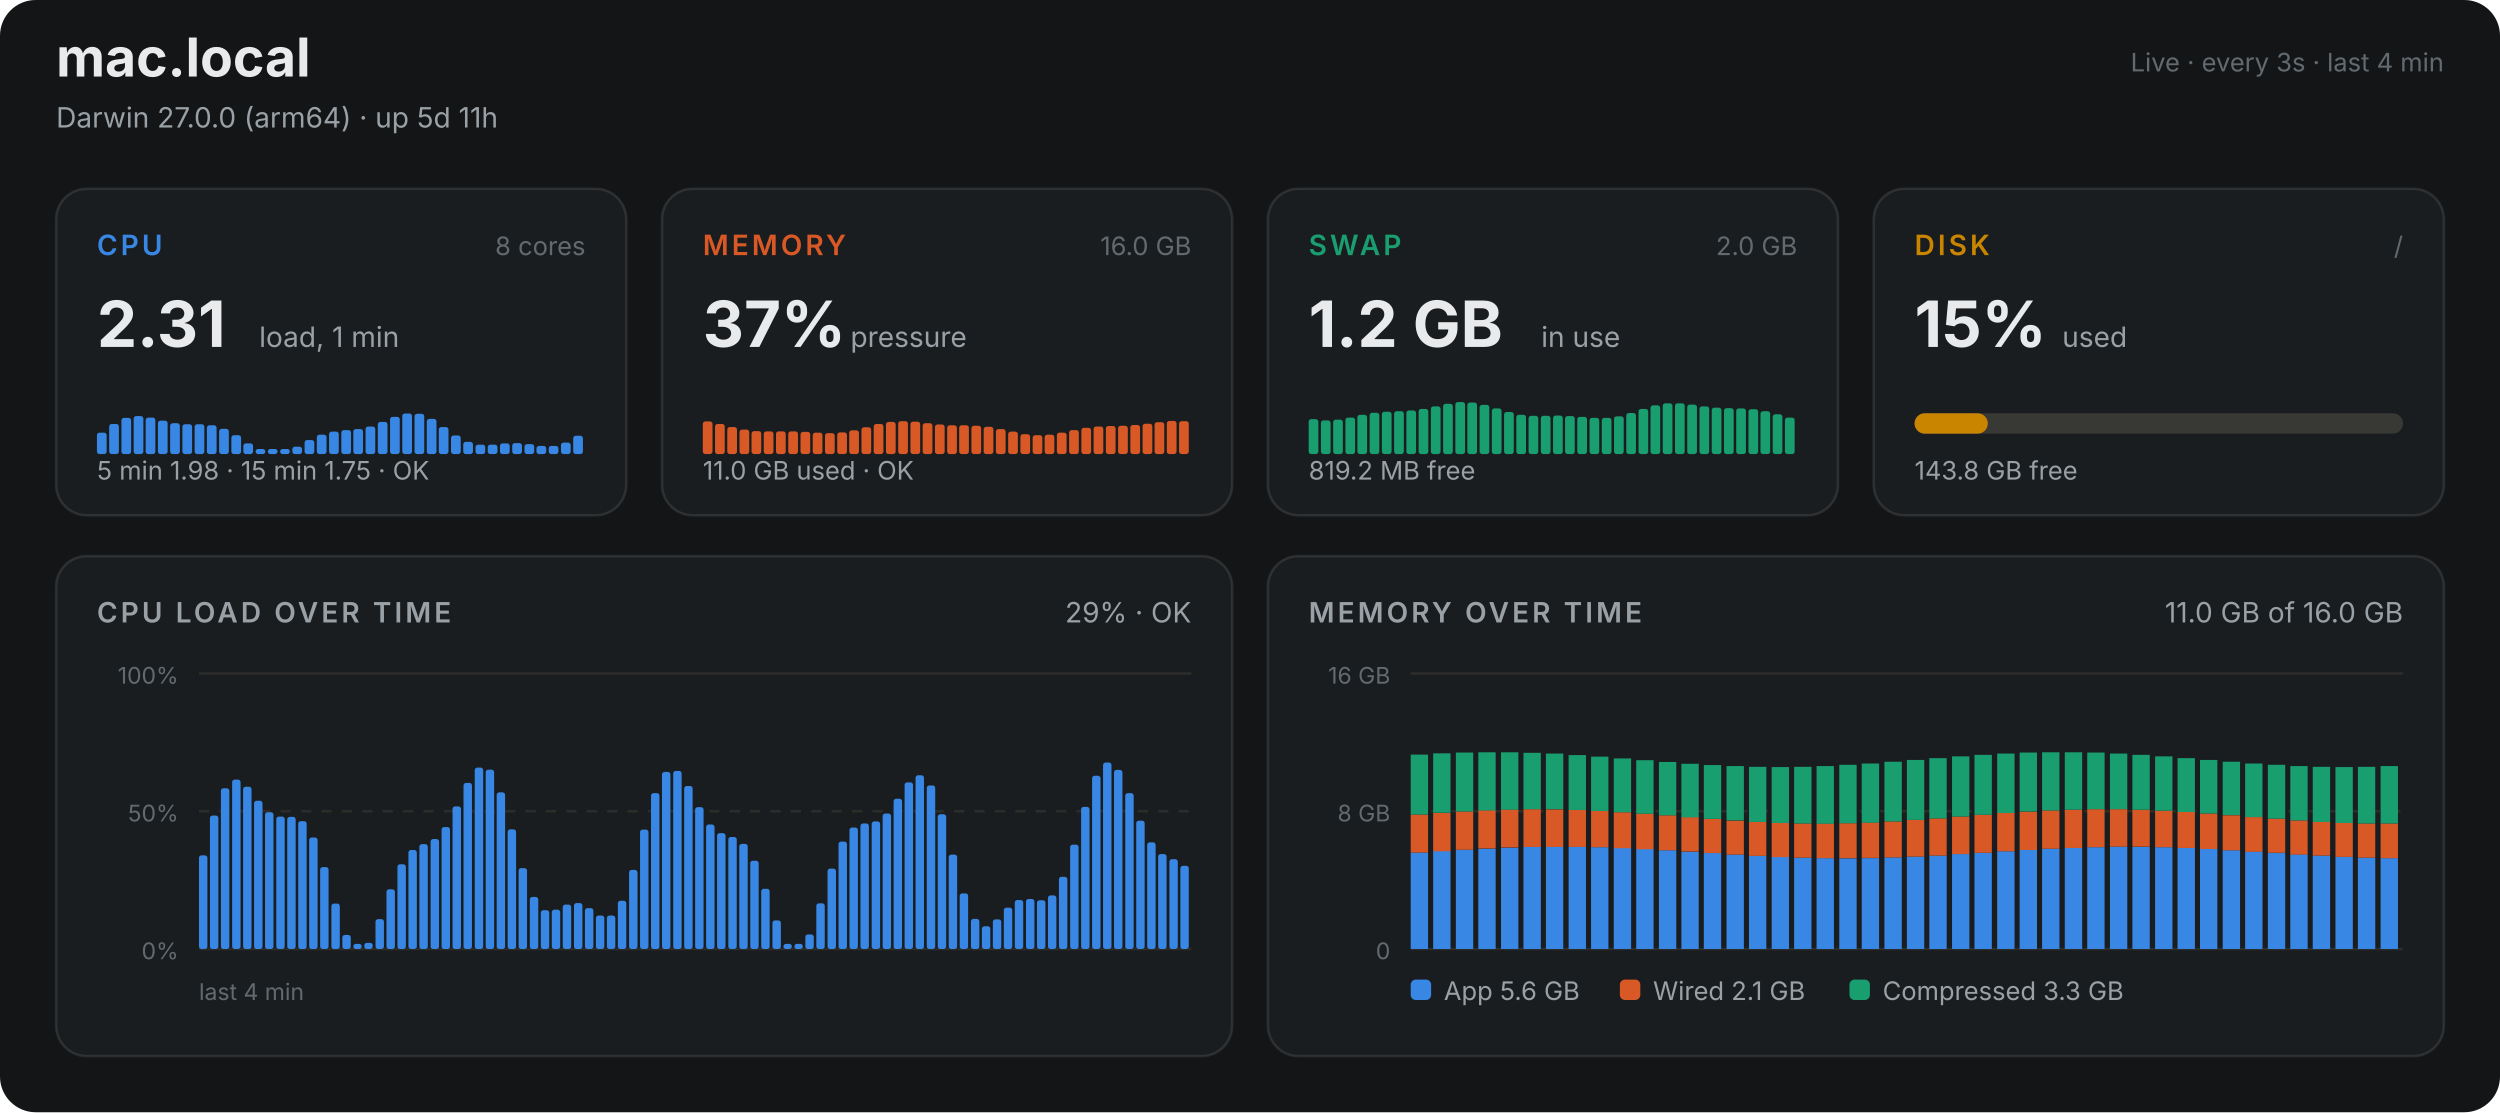
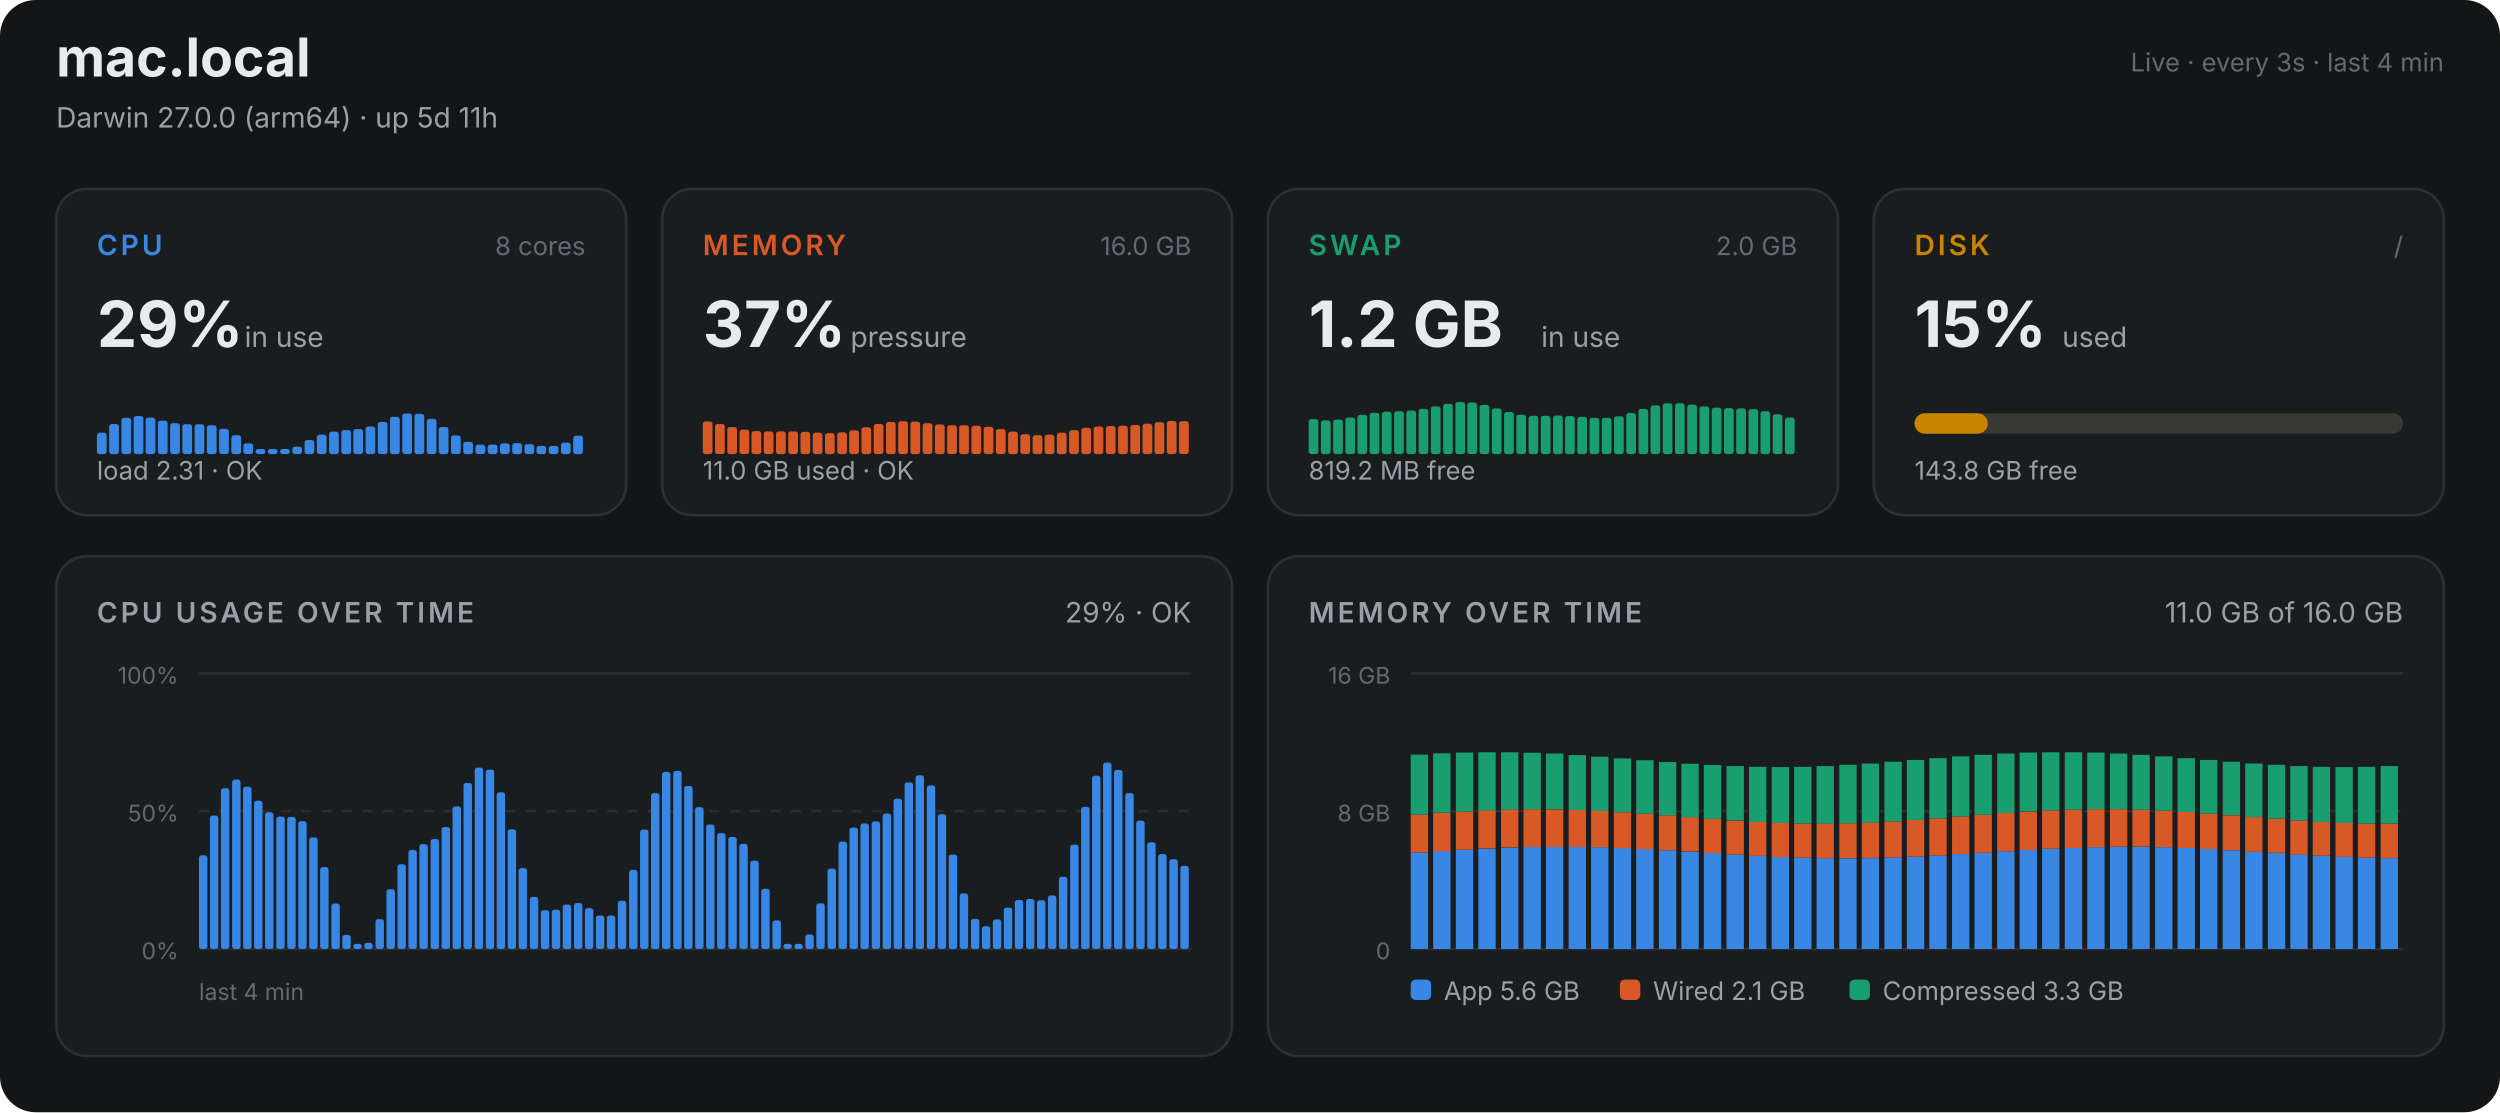
<svg xmlns="http://www.w3.org/2000/svg" width="980" height="436" viewBox="0 0 980 436">
  <rect x="0" y="0" width="980" height="436" rx="14" fill="#131516" />
  <text x="22" y="30" fill="#e8eaec" font-size="21" font-weight="700" font-family="system-ui, -apple-system, sans-serif" text-anchor="start">mac.local</text>
  <text x="22" y="50" fill="#9aa1a6" font-size="11" font-weight="400" font-family="system-ui, -apple-system, sans-serif" text-anchor="start">Darwin 27.0.0 (arm64) · up 5d 11h</text>
  <text x="958" y="28" fill="#626a70" font-size="10" font-weight="400" font-family="system-ui, -apple-system, sans-serif" text-anchor="end">Live · every 3s · last 4 min</text>
  <rect x="22" y="74" width="223.5" height="128" rx="12" fill="#1a1d1f" stroke="rgba(255,255,255,0.10)" />
  <text x="38" y="100" fill="#3987e5" font-size="11" font-weight="600" font-family="system-ui, -apple-system, sans-serif" text-anchor="start" letter-spacing="1.2">CPU</text>
  <text x="229.5" y="100" fill="#626a70" font-size="10" font-weight="400" font-family="system-ui, -apple-system, sans-serif" text-anchor="end">8 cores</text>
-   <text x="38" y="136" fill="#e8eaec" font-size="25" font-weight="700" font-family="system-ui, -apple-system, sans-serif" text-anchor="start">2.31</text>
-   <text x="101.6" y="136" fill="#9aa1a6" font-size="11" font-weight="400" font-family="system-ui, -apple-system, sans-serif" text-anchor="start">load, 1 min</text>
-   <text x="38" y="188" fill="#9aa1a6" font-size="10" font-weight="400" font-family="system-ui, -apple-system, sans-serif" text-anchor="start">5 min 1.98 · 15 min 1.75 · OK</text>
+   <text x="38" y="136" fill="#e8eaec" font-size="25" font-weight="700" font-family="system-ui, -apple-system, sans-serif" text-anchor="start">29%</text>
+   <text x="95.88" y="136" fill="#9aa1a6" font-size="11" font-weight="400" font-family="system-ui, -apple-system, sans-serif" text-anchor="start">in use</text>
+   <text x="38" y="188" fill="#9aa1a6" font-size="10" font-weight="400" font-family="system-ui, -apple-system, sans-serif" text-anchor="start">load 2.31 · OK</text>
  <rect x="38" y="169.6" width="3.8" height="8.4" rx="1" fill="#3987e5" />
  <rect x="42.8" y="166.2" width="3.8" height="11.8" rx="1" fill="#3987e5" />
  <rect x="47.6" y="163.8" width="3.8" height="14.2" rx="1" fill="#3987e5" />
  <rect x="52.4" y="163.1" width="3.8" height="14.9" rx="1" fill="#3987e5" />
  <rect x="57.1" y="163.7" width="3.8" height="14.3" rx="1" fill="#3987e5" />
  <rect x="61.9" y="164.9" width="3.8" height="13.1" rx="1" fill="#3987e5" />
  <rect x="66.7" y="165.9" width="3.8" height="12.1" rx="1" fill="#3987e5" />
  <rect x="71.5" y="166.3" width="3.8" height="11.7" rx="1" fill="#3987e5" />
  <rect x="76.3" y="166.3" width="3.8" height="11.7" rx="1" fill="#3987e5" />
  <rect x="81.1" y="166.7" width="3.8" height="11.3" rx="1" fill="#3987e5" />
  <rect x="85.9" y="168.1" width="3.8" height="9.9" rx="1" fill="#3987e5" />
  <rect x="90.7" y="170.6" width="3.8" height="7.4" rx="1" fill="#3987e5" />
  <rect x="95.4" y="173.8" width="3.8" height="4.2" rx="1" fill="#3987e5" />
  <rect x="100.2" y="176" width="3.8" height="2" rx="1" fill="#3987e5" />
  <rect x="105" y="176" width="3.8" height="2" rx="1" fill="#3987e5" />
  <rect x="109.8" y="176" width="3.8" height="2" rx="1" fill="#3987e5" />
  <rect x="114.6" y="175.1" width="3.8" height="2.9" rx="1" fill="#3987e5" />
  <rect x="119.4" y="172.5" width="3.8" height="5.5" rx="1" fill="#3987e5" />
  <rect x="124.2" y="170.4" width="3.8" height="7.6" rx="1" fill="#3987e5" />
  <rect x="129" y="169.2" width="3.8" height="8.8" rx="1" fill="#3987e5" />
  <rect x="133.8" y="168.6" width="3.8" height="9.4" rx="1" fill="#3987e5" />
  <rect x="138.5" y="168.2" width="3.8" height="9.8" rx="1" fill="#3987e5" />
  <rect x="143.3" y="167.2" width="3.8" height="10.8" rx="1" fill="#3987e5" />
  <rect x="148.1" y="165.4" width="3.8" height="12.6" rx="1" fill="#3987e5" />
  <rect x="152.9" y="163.4" width="3.8" height="14.6" rx="1" fill="#3987e5" />
  <rect x="157.7" y="162.1" width="3.8" height="15.9" rx="1" fill="#3987e5" />
  <rect x="162.5" y="162.2" width="3.8" height="15.8" rx="1" fill="#3987e5" />
  <rect x="167.3" y="164.2" width="3.8" height="13.8" rx="1" fill="#3987e5" />
  <rect x="172" y="167.4" width="3.8" height="10.6" rx="1" fill="#3987e5" />
  <rect x="176.8" y="170.7" width="3.8" height="7.3" rx="1" fill="#3987e5" />
  <rect x="181.6" y="173.2" width="3.8" height="4.8" rx="1" fill="#3987e5" />
  <rect x="186.4" y="174.3" width="3.8" height="3.7" rx="1" fill="#3987e5" />
  <rect x="191.2" y="174.3" width="3.8" height="3.7" rx="1" fill="#3987e5" />
  <rect x="196" y="173.8" width="3.8" height="4.2" rx="1" fill="#3987e5" />
  <rect x="200.8" y="173.7" width="3.8" height="4.3" rx="1" fill="#3987e5" />
  <rect x="205.6" y="174.1" width="3.8" height="3.9" rx="1" fill="#3987e5" />
  <rect x="210.3" y="174.8" width="3.8" height="3.2" rx="1" fill="#3987e5" />
  <rect x="215.1" y="174.8" width="3.8" height="3.2" rx="1" fill="#3987e5" />
  <rect x="219.9" y="173.5" width="3.8" height="4.5" rx="1" fill="#3987e5" />
  <rect x="224.7" y="170.8" width="3.8" height="7.2" rx="1" fill="#3987e5" />
  <rect x="259.5" y="74" width="223.5" height="128" rx="12" fill="#1a1d1f" stroke="rgba(255,255,255,0.10)" />
  <text x="275.5" y="100" fill="#d95926" font-size="11" font-weight="600" font-family="system-ui, -apple-system, sans-serif" text-anchor="start" letter-spacing="1.2">MEMORY</text>
  <text x="467" y="100" fill="#626a70" font-size="10" font-weight="400" font-family="system-ui, -apple-system, sans-serif" text-anchor="end">16.0 GB</text>
  <text x="275.5" y="136" fill="#e8eaec" font-size="25" font-weight="700" font-family="system-ui, -apple-system, sans-serif" text-anchor="start">37%</text>
  <text x="333.38" y="136" fill="#9aa1a6" font-size="11" font-weight="400" font-family="system-ui, -apple-system, sans-serif" text-anchor="start">pressure</text>
  <text x="275.5" y="188" fill="#9aa1a6" font-size="10" font-weight="400" font-family="system-ui, -apple-system, sans-serif" text-anchor="start">11.0 GB used · OK</text>
  <rect x="275.5" y="165.2" width="3.8" height="12.8" rx="1" fill="#d95926" />
  <rect x="280.3" y="166.2" width="3.8" height="11.8" rx="1" fill="#d95926" />
  <rect x="285.1" y="167.4" width="3.8" height="10.6" rx="1" fill="#d95926" />
  <rect x="289.9" y="168.4" width="3.8" height="9.6" rx="1" fill="#d95926" />
  <rect x="294.6" y="169" width="3.8" height="9" rx="1" fill="#d95926" />
  <rect x="299.4" y="169.1" width="3.8" height="8.9" rx="1" fill="#d95926" />
  <rect x="304.2" y="169.1" width="3.8" height="8.9" rx="1" fill="#d95926" />
  <rect x="309" y="169.1" width="3.8" height="8.9" rx="1" fill="#d95926" />
  <rect x="313.8" y="169.3" width="3.8" height="8.7" rx="1" fill="#d95926" />
  <rect x="318.6" y="169.6" width="3.8" height="8.4" rx="1" fill="#d95926" />
  <rect x="323.4" y="169.8" width="3.8" height="8.2" rx="1" fill="#d95926" />
  <rect x="328.2" y="169.5" width="3.8" height="8.5" rx="1" fill="#d95926" />
  <rect x="332.9" y="168.7" width="3.8" height="9.3" rx="1" fill="#d95926" />
  <rect x="337.7" y="167.5" width="3.8" height="10.5" rx="1" fill="#d95926" />
  <rect x="342.5" y="166.2" width="3.8" height="11.8" rx="1" fill="#d95926" />
  <rect x="347.3" y="165.4" width="3.8" height="12.6" rx="1" fill="#d95926" />
  <rect x="352.1" y="165.1" width="3.8" height="12.9" rx="1" fill="#d95926" />
  <rect x="356.9" y="165.3" width="3.8" height="12.7" rx="1" fill="#d95926" />
  <rect x="361.7" y="165.9" width="3.8" height="12.1" rx="1" fill="#d95926" />
  <rect x="366.5" y="166.4" width="3.8" height="11.6" rx="1" fill="#d95926" />
  <rect x="371.3" y="166.7" width="3.8" height="11.3" rx="1" fill="#d95926" />
  <rect x="376" y="166.7" width="3.8" height="11.3" rx="1" fill="#d95926" />
  <rect x="380.8" y="166.9" width="3.8" height="11.1" rx="1" fill="#d95926" />
  <rect x="385.6" y="167.3" width="3.8" height="10.7" rx="1" fill="#d95926" />
  <rect x="390.4" y="168.2" width="3.8" height="9.8" rx="1" fill="#d95926" />
  <rect x="395.2" y="169.2" width="3.8" height="8.8" rx="1" fill="#d95926" />
  <rect x="400" y="170.2" width="3.8" height="7.8" rx="1" fill="#d95926" />
  <rect x="404.8" y="170.6" width="3.8" height="7.4" rx="1" fill="#d95926" />
  <rect x="409.5" y="170.4" width="3.8" height="7.6" rx="1" fill="#d95926" />
  <rect x="414.3" y="169.6" width="3.8" height="8.4" rx="1" fill="#d95926" />
  <rect x="419.1" y="168.6" width="3.8" height="9.4" rx="1" fill="#d95926" />
  <rect x="423.9" y="167.7" width="3.8" height="10.3" rx="1" fill="#d95926" />
  <rect x="428.7" y="167.2" width="3.8" height="10.8" rx="1" fill="#d95926" />
  <rect x="433.5" y="167" width="3.8" height="11" rx="1" fill="#d95926" />
  <rect x="438.3" y="166.9" width="3.8" height="11.1" rx="1" fill="#d95926" />
  <rect x="443.1" y="166.6" width="3.8" height="11.4" rx="1" fill="#d95926" />
  <rect x="447.9" y="166.1" width="3.8" height="11.9" rx="1" fill="#d95926" />
  <rect x="452.6" y="165.5" width="3.8" height="12.5" rx="1" fill="#d95926" />
  <rect x="457.4" y="165" width="3.8" height="13" rx="1" fill="#d95926" />
  <rect x="462.2" y="165.1" width="3.8" height="12.9" rx="1" fill="#d95926" />
  <rect x="497" y="74" width="223.5" height="128" rx="12" fill="#1a1d1f" stroke="rgba(255,255,255,0.10)" />
  <text x="513" y="100" fill="#199e70" font-size="11" font-weight="600" font-family="system-ui, -apple-system, sans-serif" text-anchor="start" letter-spacing="1.2">SWAP</text>
  <text x="704.5" y="100" fill="#626a70" font-size="10" font-weight="400" font-family="system-ui, -apple-system, sans-serif" text-anchor="end">2.0 GB</text>
  <text x="513" y="136" fill="#e8eaec" font-size="25" font-weight="700" font-family="system-ui, -apple-system, sans-serif" text-anchor="start">1.2 GB</text>
  <text x="604.16" y="136" fill="#9aa1a6" font-size="11" font-weight="400" font-family="system-ui, -apple-system, sans-serif" text-anchor="start">in use</text>
  <text x="513" y="188" fill="#9aa1a6" font-size="10" font-weight="400" font-family="system-ui, -apple-system, sans-serif" text-anchor="start">819.2 MB free</text>
  <rect x="513" y="164.3" width="3.8" height="13.7" rx="1" fill="#199e70" />
  <rect x="517.8" y="164.8" width="3.8" height="13.2" rx="1" fill="#199e70" />
  <rect x="522.6" y="164.5" width="3.8" height="13.5" rx="1" fill="#199e70" />
  <rect x="527.4" y="163.7" width="3.8" height="14.3" rx="1" fill="#199e70" />
  <rect x="532.1" y="162.6" width="3.8" height="15.4" rx="1" fill="#199e70" />
  <rect x="536.9" y="161.8" width="3.8" height="16.2" rx="1" fill="#199e70" />
  <rect x="541.7" y="161.4" width="3.8" height="16.6" rx="1" fill="#199e70" />
  <rect x="546.5" y="161.2" width="3.8" height="16.8" rx="1" fill="#199e70" />
  <rect x="551.3" y="160.9" width="3.8" height="17.1" rx="1" fill="#199e70" />
  <rect x="556.1" y="160.3" width="3.8" height="17.7" rx="1" fill="#199e70" />
  <rect x="560.9" y="159.3" width="3.8" height="18.7" rx="1" fill="#199e70" />
  <rect x="565.7" y="158.3" width="3.8" height="19.7" rx="1" fill="#199e70" />
  <rect x="570.5" y="157.6" width="3.8" height="20.4" rx="1" fill="#199e70" />
  <rect x="575.2" y="157.8" width="3.8" height="20.2" rx="1" fill="#199e70" />
  <rect x="580" y="158.7" width="3.8" height="19.3" rx="1" fill="#199e70" />
  <rect x="584.8" y="160.1" width="3.8" height="17.9" rx="1" fill="#199e70" />
  <rect x="589.6" y="161.5" width="3.8" height="16.5" rx="1" fill="#199e70" />
  <rect x="594.4" y="162.6" width="3.8" height="15.4" rx="1" fill="#199e70" />
  <rect x="599.2" y="163" width="3.8" height="15" rx="1" fill="#199e70" />
  <rect x="604" y="163" width="3.8" height="15" rx="1" fill="#199e70" />
  <rect x="608.8" y="162.9" width="3.8" height="15.1" rx="1" fill="#199e70" />
  <rect x="613.5" y="163.1" width="3.8" height="14.9" rx="1" fill="#199e70" />
  <rect x="618.3" y="163.4" width="3.8" height="14.6" rx="1" fill="#199e70" />
  <rect x="623.1" y="163.8" width="3.8" height="14.2" rx="1" fill="#199e70" />
  <rect x="627.9" y="163.8" width="3.8" height="14.2" rx="1" fill="#199e70" />
  <rect x="632.7" y="163.2" width="3.8" height="14.8" rx="1" fill="#199e70" />
  <rect x="637.5" y="161.9" width="3.8" height="16.1" rx="1" fill="#199e70" />
  <rect x="642.3" y="160.3" width="3.8" height="17.7" rx="1" fill="#199e70" />
  <rect x="647" y="158.9" width="3.8" height="19.1" rx="1" fill="#199e70" />
  <rect x="651.8" y="158.1" width="3.8" height="19.9" rx="1" fill="#199e70" />
  <rect x="656.6" y="158.1" width="3.8" height="19.9" rx="1" fill="#199e70" />
  <rect x="661.4" y="158.6" width="3.8" height="19.4" rx="1" fill="#199e70" />
  <rect x="666.2" y="159.3" width="3.8" height="18.7" rx="1" fill="#199e70" />
  <rect x="671" y="159.8" width="3.8" height="18.2" rx="1" fill="#199e70" />
  <rect x="675.8" y="160" width="3.8" height="18" rx="1" fill="#199e70" />
  <rect x="680.6" y="160.1" width="3.8" height="17.9" rx="1" fill="#199e70" />
  <rect x="685.4" y="160.4" width="3.8" height="17.6" rx="1" fill="#199e70" />
  <rect x="690.1" y="161.2" width="3.8" height="16.8" rx="1" fill="#199e70" />
  <rect x="694.9" y="162.4" width="3.8" height="15.6" rx="1" fill="#199e70" />
  <rect x="699.7" y="163.7" width="3.8" height="14.3" rx="1" fill="#199e70" />
  <rect x="734.5" y="74" width="223.5" height="128" rx="12" fill="#1a1d1f" stroke="rgba(255,255,255,0.10)" />
  <text x="750.5" y="100" fill="#c98500" font-size="11" font-weight="600" font-family="system-ui, -apple-system, sans-serif" text-anchor="start" letter-spacing="1.2">DISK</text>
  <text x="942" y="100" fill="#626a70" font-size="10" font-weight="400" font-family="system-ui, -apple-system, sans-serif" text-anchor="end">/</text>
  <text x="750.5" y="136" fill="#e8eaec" font-size="25" font-weight="700" font-family="system-ui, -apple-system, sans-serif" text-anchor="start">15%</text>
  <text x="808.38" y="136" fill="#9aa1a6" font-size="11" font-weight="400" font-family="system-ui, -apple-system, sans-serif" text-anchor="start">used</text>
  <text x="750.5" y="188" fill="#9aa1a6" font-size="10" font-weight="400" font-family="system-ui, -apple-system, sans-serif" text-anchor="start">143.8 GB free</text>
  <rect x="750.5" y="162" width="191.5" height="8" rx="4" fill="#383835" />
  <rect x="750.5" y="162" width="28.725" height="8" rx="4" fill="#c98500" />
  <rect x="22" y="218" width="461" height="196" rx="12" fill="#1a1d1f" stroke="rgba(255,255,255,0.10)" />
-   <text x="38" y="244" fill="#9aa1a6" font-size="11" font-weight="600" font-family="system-ui, -apple-system, sans-serif" text-anchor="start" letter-spacing="1.2">CPU LOAD OVER TIME</text>
+   <text x="38" y="244" fill="#9aa1a6" font-size="11" font-weight="600" font-family="system-ui, -apple-system, sans-serif" text-anchor="start" letter-spacing="1.2">CPU USAGE OVER TIME</text>
  <text x="467" y="244" fill="#9aa1a6" font-size="11" font-weight="400" font-family="system-ui, -apple-system, sans-serif" text-anchor="end">29% · OK</text>
  <text x="70" y="268" fill="#626a70" font-size="9" font-weight="400" font-family="system-ui, -apple-system, sans-serif" text-anchor="end">100%</text>
  <line x1="78" y1="264" x2="467" y2="264" stroke="#2c2c2a" />
  <text x="70" y="322" fill="#626a70" font-size="9" font-weight="400" font-family="system-ui, -apple-system, sans-serif" text-anchor="end">50%</text>
  <line x1="78" y1="318" x2="467" y2="318" stroke="#2c2c2a" stroke-dasharray="4 4" />
  <text x="70" y="376" fill="#626a70" font-size="9" font-weight="400" font-family="system-ui, -apple-system, sans-serif" text-anchor="end">0%</text>
  <line x1="78" y1="372" x2="467" y2="372" stroke="#2c2c2a" />
  <rect x="78" y="335.3" width="3.3" height="36.7" rx="1" fill="#3987e5" />
  <rect x="82.3" y="319.7" width="3.3" height="52.3" rx="1" fill="#3987e5" />
  <rect x="86.6" y="309" width="3.3" height="63" rx="1" fill="#3987e5" />
  <rect x="91" y="305.6" width="3.3" height="66.4" rx="1" fill="#3987e5" />
  <rect x="95.3" y="308.4" width="3.3" height="63.6" rx="1" fill="#3987e5" />
  <rect x="99.6" y="313.9" width="3.3" height="58.1" rx="1" fill="#3987e5" />
  <rect x="103.9" y="318.4" width="3.3" height="53.6" rx="1" fill="#3987e5" />
  <rect x="108.3" y="320.1" width="3.3" height="51.9" rx="1" fill="#3987e5" />
  <rect x="112.6" y="320.2" width="3.3" height="51.8" rx="1" fill="#3987e5" />
  <rect x="116.9" y="321.9" width="3.3" height="50.1" rx="1" fill="#3987e5" />
  <rect x="121.2" y="328.3" width="3.3" height="43.7" rx="1" fill="#3987e5" />
  <rect x="125.5" y="339.9" width="3.3" height="32.1" rx="1" fill="#3987e5" />
  <rect x="129.9" y="354.2" width="3.3" height="17.8" rx="1" fill="#3987e5" />
  <rect x="134.2" y="366.5" width="3.3" height="5.5" rx="1" fill="#3987e5" />
  <rect x="138.5" y="370" width="3.3" height="2" rx="1" fill="#3987e5" />
  <rect x="142.8" y="369.6" width="3.3" height="2.4" rx="1" fill="#3987e5" />
  <rect x="147.2" y="360.3" width="3.3" height="11.7" rx="1" fill="#3987e5" />
  <rect x="151.5" y="348.6" width="3.3" height="23.4" rx="1" fill="#3987e5" />
  <rect x="155.8" y="338.8" width="3.3" height="33.2" rx="1" fill="#3987e5" />
  <rect x="160.1" y="333.2" width="3.3" height="38.8" rx="1" fill="#3987e5" />
  <rect x="164.4" y="330.9" width="3.3" height="41.1" rx="1" fill="#3987e5" />
  <rect x="168.8" y="328.9" width="3.3" height="43.1" rx="1" fill="#3987e5" />
  <rect x="173.1" y="324.2" width="3.3" height="47.8" rx="1" fill="#3987e5" />
  <rect x="177.4" y="316.1" width="3.3" height="55.9" rx="1" fill="#3987e5" />
  <rect x="181.7" y="306.9" width="3.3" height="65.1" rx="1" fill="#3987e5" />
  <rect x="186.1" y="300.9" width="3.3" height="71.1" rx="1" fill="#3987e5" />
  <rect x="190.4" y="301.7" width="3.3" height="70.3" rx="1" fill="#3987e5" />
  <rect x="194.7" y="310.6" width="3.3" height="61.4" rx="1" fill="#3987e5" />
  <rect x="199" y="325.1" width="3.3" height="46.9" rx="1" fill="#3987e5" />
  <rect x="203.3" y="340.3" width="3.3" height="31.7" rx="1" fill="#3987e5" />
  <rect x="207.7" y="351.6" width="3.3" height="20.4" rx="1" fill="#3987e5" />
  <rect x="212" y="356.8" width="3.3" height="15.2" rx="1" fill="#3987e5" />
  <rect x="216.3" y="356.6" width="3.3" height="15.4" rx="1" fill="#3987e5" />
  <rect x="220.6" y="354.6" width="3.3" height="17.4" rx="1" fill="#3987e5" />
  <rect x="225" y="354" width="3.3" height="18" rx="1" fill="#3987e5" />
  <rect x="229.3" y="356" width="3.3" height="16" rx="1" fill="#3987e5" />
  <rect x="233.6" y="358.9" width="3.3" height="13.1" rx="1" fill="#3987e5" />
  <rect x="237.9" y="358.9" width="3.3" height="13.1" rx="1" fill="#3987e5" />
  <rect x="242.2" y="353.1" width="3.3" height="18.9" rx="1" fill="#3987e5" />
  <rect x="246.6" y="341" width="3.3" height="31" rx="1" fill="#3987e5" />
  <rect x="250.9" y="325.2" width="3.3" height="46.8" rx="1" fill="#3987e5" />
  <rect x="255.2" y="310.9" width="3.3" height="61.1" rx="1" fill="#3987e5" />
  <rect x="259.5" y="302.6" width="3.3" height="69.4" rx="1" fill="#3987e5" />
  <rect x="263.9" y="302.2" width="3.3" height="69.8" rx="1" fill="#3987e5" />
  <rect x="268.2" y="308.1" width="3.3" height="63.9" rx="1" fill="#3987e5" />
  <rect x="272.5" y="316.4" width="3.3" height="55.6" rx="1" fill="#3987e5" />
  <rect x="276.8" y="323.2" width="3.3" height="48.8" rx="1" fill="#3987e5" />
  <rect x="281.1" y="326.6" width="3.3" height="45.4" rx="1" fill="#3987e5" />
  <rect x="285.5" y="328.1" width="3.3" height="43.9" rx="1" fill="#3987e5" />
  <rect x="289.8" y="330.8" width="3.3" height="41.2" rx="1" fill="#3987e5" />
  <rect x="294.1" y="337.4" width="3.3" height="34.6" rx="1" fill="#3987e5" />
  <rect x="298.4" y="348.4" width="3.3" height="23.6" rx="1" fill="#3987e5" />
  <rect x="302.8" y="360.8" width="3.3" height="11.2" rx="1" fill="#3987e5" />
  <rect x="307.1" y="370" width="3.3" height="2" rx="1" fill="#3987e5" />
  <rect x="311.4" y="370" width="3.3" height="2" rx="1" fill="#3987e5" />
  <rect x="315.7" y="366.3" width="3.3" height="5.7" rx="1" fill="#3987e5" />
  <rect x="320" y="354.1" width="3.3" height="17.9" rx="1" fill="#3987e5" />
  <rect x="324.4" y="340.5" width="3.3" height="31.5" rx="1" fill="#3987e5" />
  <rect x="328.7" y="329.9" width="3.3" height="42.1" rx="1" fill="#3987e5" />
  <rect x="333" y="324.4" width="3.3" height="47.6" rx="1" fill="#3987e5" />
  <rect x="337.3" y="322.8" width="3.3" height="49.2" rx="1" fill="#3987e5" />
  <rect x="341.7" y="322" width="3.3" height="50" rx="1" fill="#3987e5" />
  <rect x="346" y="318.9" width="3.3" height="53.1" rx="1" fill="#3987e5" />
  <rect x="350.3" y="313.1" width="3.3" height="58.9" rx="1" fill="#3987e5" />
  <rect x="354.6" y="306.7" width="3.3" height="65.3" rx="1" fill="#3987e5" />
  <rect x="358.9" y="303.9" width="3.3" height="68.1" rx="1" fill="#3987e5" />
  <rect x="363.3" y="307.9" width="3.3" height="64.1" rx="1" fill="#3987e5" />
  <rect x="367.6" y="319.2" width="3.3" height="52.8" rx="1" fill="#3987e5" />
  <rect x="371.9" y="335" width="3.3" height="37" rx="1" fill="#3987e5" />
  <rect x="376.2" y="350.2" width="3.3" height="21.8" rx="1" fill="#3987e5" />
  <rect x="380.6" y="360.2" width="3.3" height="11.8" rx="1" fill="#3987e5" />
  <rect x="384.9" y="363.1" width="3.3" height="8.9" rx="1" fill="#3987e5" />
  <rect x="389.2" y="360.4" width="3.3" height="11.6" rx="1" fill="#3987e5" />
  <rect x="393.5" y="355.8" width="3.3" height="16.2" rx="1" fill="#3987e5" />
  <rect x="397.8" y="352.8" width="3.3" height="19.2" rx="1" fill="#3987e5" />
  <rect x="402.2" y="352.4" width="3.3" height="19.6" rx="1" fill="#3987e5" />
  <rect x="406.5" y="352.9" width="3.3" height="19.1" rx="1" fill="#3987e5" />
  <rect x="410.8" y="351" width="3.3" height="21" rx="1" fill="#3987e5" />
  <rect x="415.1" y="343.7" width="3.3" height="28.3" rx="1" fill="#3987e5" />
  <rect x="419.5" y="331.1" width="3.3" height="40.9" rx="1" fill="#3987e5" />
  <rect x="423.8" y="316.3" width="3.3" height="55.7" rx="1" fill="#3987e5" />
  <rect x="428.1" y="304.1" width="3.3" height="67.9" rx="1" fill="#3987e5" />
  <rect x="432.4" y="298.9" width="3.3" height="73.1" rx="1" fill="#3987e5" />
  <rect x="436.7" y="301.8" width="3.3" height="70.2" rx="1" fill="#3987e5" />
  <rect x="441.1" y="310.9" width="3.3" height="61.1" rx="1" fill="#3987e5" />
  <rect x="445.4" y="321.7" width="3.3" height="50.3" rx="1" fill="#3987e5" />
  <rect x="449.7" y="330.2" width="3.3" height="41.8" rx="1" fill="#3987e5" />
  <rect x="454" y="334.8" width="3.3" height="37.2" rx="1" fill="#3987e5" />
  <rect x="458.4" y="336.8" width="3.3" height="35.2" rx="1" fill="#3987e5" />
  <rect x="462.7" y="339.4" width="3.3" height="32.6" rx="1" fill="#3987e5" />
  <text x="78" y="392" fill="#626a70" font-size="9" font-weight="400" font-family="system-ui, -apple-system, sans-serif" text-anchor="start">last 4 min</text>
  <rect x="497" y="218" width="461" height="196" rx="12" fill="#1a1d1f" stroke="rgba(255,255,255,0.10)" />
  <text x="513" y="244" fill="#9aa1a6" font-size="11" font-weight="600" font-family="system-ui, -apple-system, sans-serif" text-anchor="start" letter-spacing="1.2">MEMORY OVER TIME</text>
  <text x="942" y="244" fill="#9aa1a6" font-size="11" font-weight="400" font-family="system-ui, -apple-system, sans-serif" text-anchor="end">11.0 GB of 16.0 GB</text>
  <text x="545" y="268" fill="#626a70" font-size="9" font-weight="400" font-family="system-ui, -apple-system, sans-serif" text-anchor="end">16 GB</text>
  <line x1="553" y1="264" x2="942" y2="264" stroke="#2c2c2a" />
  <text x="545" y="322" fill="#626a70" font-size="9" font-weight="400" font-family="system-ui, -apple-system, sans-serif" text-anchor="end">8 GB</text>
  <line x1="553" y1="318" x2="942" y2="318" stroke="#2c2c2a" stroke-dasharray="4 4" />
  <text x="545" y="376" fill="#626a70" font-size="9" font-weight="400" font-family="system-ui, -apple-system, sans-serif" text-anchor="end">0</text>
  <line x1="553" y1="372" x2="942" y2="372" stroke="#2c2c2a" />
  <rect x="553" y="334.2" width="6.8" height="37.8" rx="0" fill="#3987e5" />
  <rect x="553" y="319.3" width="6.8" height="14.9" rx="0" fill="#d95926" />
  <rect x="553" y="295.8" width="6.8" height="23.5" rx="0" fill="#199e70" />
  <rect x="561.8" y="333.6" width="6.8" height="38.4" rx="0" fill="#3987e5" />
  <rect x="561.8" y="318.7" width="6.8" height="15" rx="0" fill="#d95926" />
  <rect x="561.8" y="295.3" width="6.8" height="23.3" rx="0" fill="#199e70" />
  <rect x="570.7" y="333.1" width="6.8" height="38.9" rx="0" fill="#3987e5" />
  <rect x="570.7" y="318.1" width="6.8" height="15" rx="0" fill="#d95926" />
  <rect x="570.7" y="295" width="6.8" height="23.1" rx="0" fill="#199e70" />
  <rect x="579.5" y="332.7" width="6.8" height="39.3" rx="0" fill="#3987e5" />
  <rect x="579.5" y="317.6" width="6.8" height="15" rx="0" fill="#d95926" />
  <rect x="579.5" y="294.9" width="6.8" height="22.8" rx="0" fill="#199e70" />
  <rect x="588.4" y="332.3" width="6.8" height="39.7" rx="0" fill="#3987e5" />
  <rect x="588.4" y="317.3" width="6.8" height="14.9" rx="0" fill="#d95926" />
  <rect x="588.4" y="294.9" width="6.8" height="22.5" rx="0" fill="#199e70" />
  <rect x="597.2" y="332" width="6.8" height="40" rx="0" fill="#3987e5" />
  <rect x="597.2" y="317.2" width="6.8" height="14.8" rx="0" fill="#d95926" />
  <rect x="597.2" y="295.1" width="6.8" height="22.1" rx="0" fill="#199e70" />
  <rect x="606" y="331.9" width="6.8" height="40.1" rx="0" fill="#3987e5" />
  <rect x="606" y="317.3" width="6.8" height="14.7" rx="0" fill="#d95926" />
  <rect x="606" y="295.4" width="6.8" height="21.8" rx="0" fill="#199e70" />
  <rect x="614.9" y="332" width="6.8" height="40" rx="0" fill="#3987e5" />
  <rect x="614.9" y="317.5" width="6.8" height="14.5" rx="0" fill="#d95926" />
  <rect x="614.9" y="296" width="6.8" height="21.5" rx="0" fill="#199e70" />
  <rect x="623.7" y="332.1" width="6.8" height="39.9" rx="0" fill="#3987e5" />
  <rect x="623.7" y="317.8" width="6.8" height="14.3" rx="0" fill="#d95926" />
  <rect x="623.7" y="296.6" width="6.8" height="21.3" rx="0" fill="#199e70" />
  <rect x="632.6" y="332.4" width="6.8" height="39.6" rx="0" fill="#3987e5" />
  <rect x="632.6" y="318.4" width="6.8" height="14.1" rx="0" fill="#d95926" />
  <rect x="632.6" y="297.3" width="6.8" height="21.1" rx="0" fill="#199e70" />
  <rect x="641.4" y="332.8" width="6.8" height="39.2" rx="0" fill="#3987e5" />
  <rect x="641.4" y="319" width="6.8" height="13.9" rx="0" fill="#d95926" />
  <rect x="641.4" y="298" width="6.8" height="21" rx="0" fill="#199e70" />
  <rect x="650.3" y="333.3" width="6.8" height="38.7" rx="0" fill="#3987e5" />
  <rect x="650.3" y="319.6" width="6.8" height="13.7" rx="0" fill="#d95926" />
  <rect x="650.3" y="298.7" width="6.8" height="20.9" rx="0" fill="#199e70" />
  <rect x="659.1" y="333.9" width="6.8" height="38.1" rx="0" fill="#3987e5" />
  <rect x="659.1" y="320.3" width="6.8" height="13.5" rx="0" fill="#d95926" />
  <rect x="659.1" y="299.4" width="6.8" height="21" rx="0" fill="#199e70" />
  <rect x="667.9" y="334.4" width="6.8" height="37.6" rx="0" fill="#3987e5" />
  <rect x="667.9" y="321" width="6.8" height="13.4" rx="0" fill="#d95926" />
  <rect x="667.9" y="299.9" width="6.8" height="21.1" rx="0" fill="#199e70" />
  <rect x="676.8" y="335" width="6.8" height="37" rx="0" fill="#3987e5" />
  <rect x="676.8" y="321.7" width="6.8" height="13.3" rx="0" fill="#d95926" />
  <rect x="676.8" y="300.3" width="6.8" height="21.3" rx="0" fill="#199e70" />
  <rect x="685.6" y="335.5" width="6.8" height="36.5" rx="0" fill="#3987e5" />
  <rect x="685.6" y="322.2" width="6.8" height="13.3" rx="0" fill="#d95926" />
  <rect x="685.6" y="300.6" width="6.8" height="21.6" rx="0" fill="#199e70" />
  <rect x="694.5" y="335.9" width="6.8" height="36.1" rx="0" fill="#3987e5" />
  <rect x="694.5" y="322.6" width="6.8" height="13.4" rx="0" fill="#d95926" />
  <rect x="694.5" y="300.7" width="6.8" height="21.9" rx="0" fill="#199e70" />
  <rect x="703.3" y="336.2" width="6.8" height="35.8" rx="0" fill="#3987e5" />
  <rect x="703.3" y="322.8" width="6.8" height="13.4" rx="0" fill="#d95926" />
  <rect x="703.3" y="300.6" width="6.8" height="22.2" rx="0" fill="#199e70" />
  <rect x="712.1" y="336.4" width="6.8" height="35.6" rx="0" fill="#3987e5" />
  <rect x="712.1" y="322.8" width="6.8" height="13.6" rx="0" fill="#d95926" />
  <rect x="712.1" y="300.3" width="6.8" height="22.6" rx="0" fill="#199e70" />
  <rect x="721" y="336.5" width="6.8" height="35.5" rx="0" fill="#3987e5" />
  <rect x="721" y="322.7" width="6.8" height="13.7" rx="0" fill="#d95926" />
  <rect x="721" y="299.8" width="6.8" height="22.9" rx="0" fill="#199e70" />
  <rect x="729.8" y="336.4" width="6.8" height="35.6" rx="0" fill="#3987e5" />
  <rect x="729.8" y="322.4" width="6.8" height="13.9" rx="0" fill="#d95926" />
  <rect x="729.8" y="299.3" width="6.8" height="23.2" rx="0" fill="#199e70" />
  <rect x="738.7" y="336.1" width="6.8" height="35.9" rx="0" fill="#3987e5" />
  <rect x="738.7" y="322" width="6.8" height="14.1" rx="0" fill="#d95926" />
  <rect x="738.7" y="298.6" width="6.8" height="23.4" rx="0" fill="#199e70" />
  <rect x="747.5" y="335.8" width="6.8" height="36.2" rx="0" fill="#3987e5" />
  <rect x="747.5" y="321.4" width="6.8" height="14.4" rx="0" fill="#d95926" />
  <rect x="747.5" y="297.9" width="6.8" height="23.5" rx="0" fill="#199e70" />
  <rect x="756.3" y="335.4" width="6.8" height="36.6" rx="0" fill="#3987e5" />
  <rect x="756.3" y="320.8" width="6.8" height="14.6" rx="0" fill="#d95926" />
  <rect x="756.3" y="297.2" width="6.8" height="23.6" rx="0" fill="#199e70" />
  <rect x="765.2" y="334.8" width="6.8" height="37.2" rx="0" fill="#3987e5" />
  <rect x="765.2" y="320.1" width="6.8" height="14.7" rx="0" fill="#d95926" />
  <rect x="765.2" y="296.5" width="6.8" height="23.6" rx="0" fill="#199e70" />
  <rect x="774" y="334.3" width="6.8" height="37.7" rx="0" fill="#3987e5" />
  <rect x="774" y="319.4" width="6.8" height="14.9" rx="0" fill="#d95926" />
  <rect x="774" y="295.9" width="6.8" height="23.5" rx="0" fill="#199e70" />
  <rect x="782.9" y="333.7" width="6.8" height="38.3" rx="0" fill="#3987e5" />
  <rect x="782.9" y="318.7" width="6.8" height="15" rx="0" fill="#d95926" />
  <rect x="782.9" y="295.4" width="6.8" height="23.3" rx="0" fill="#199e70" />
  <rect x="791.7" y="333.2" width="6.8" height="38.8" rx="0" fill="#3987e5" />
  <rect x="791.7" y="318.2" width="6.8" height="15" rx="0" fill="#d95926" />
  <rect x="791.7" y="295" width="6.8" height="23.1" rx="0" fill="#199e70" />
  <rect x="800.5" y="332.7" width="6.8" height="39.3" rx="0" fill="#3987e5" />
  <rect x="800.5" y="317.7" width="6.8" height="15" rx="0" fill="#d95926" />
  <rect x="800.5" y="294.9" width="6.8" height="22.8" rx="0" fill="#199e70" />
  <rect x="809.4" y="332.3" width="6.8" height="39.7" rx="0" fill="#3987e5" />
  <rect x="809.4" y="317.4" width="6.8" height="15" rx="0" fill="#d95926" />
  <rect x="809.4" y="294.9" width="6.8" height="22.5" rx="0" fill="#199e70" />
  <rect x="818.2" y="332.1" width="6.8" height="39.9" rx="0" fill="#3987e5" />
  <rect x="818.2" y="317.2" width="6.8" height="14.9" rx="0" fill="#d95926" />
  <rect x="818.2" y="295" width="6.8" height="22.2" rx="0" fill="#199e70" />
  <rect x="827.1" y="331.9" width="6.8" height="40.1" rx="0" fill="#3987e5" />
  <rect x="827.1" y="317.2" width="6.8" height="14.7" rx="0" fill="#d95926" />
  <rect x="827.1" y="295.4" width="6.8" height="21.8" rx="0" fill="#199e70" />
  <rect x="835.9" y="332" width="6.8" height="40" rx="0" fill="#3987e5" />
  <rect x="835.9" y="317.4" width="6.8" height="14.5" rx="0" fill="#d95926" />
  <rect x="835.9" y="295.9" width="6.8" height="21.5" rx="0" fill="#199e70" />
  <rect x="844.8" y="332.1" width="6.8" height="39.9" rx="0" fill="#3987e5" />
  <rect x="844.8" y="317.8" width="6.8" height="14.3" rx="0" fill="#d95926" />
  <rect x="844.8" y="296.5" width="6.8" height="21.3" rx="0" fill="#199e70" />
  <rect x="853.6" y="332.4" width="6.8" height="39.6" rx="0" fill="#3987e5" />
  <rect x="853.6" y="318.3" width="6.8" height="14.1" rx="0" fill="#d95926" />
  <rect x="853.6" y="297.2" width="6.8" height="21.1" rx="0" fill="#199e70" />
  <rect x="862.4" y="332.8" width="6.8" height="39.2" rx="0" fill="#3987e5" />
  <rect x="862.4" y="318.9" width="6.8" height="13.9" rx="0" fill="#d95926" />
  <rect x="862.4" y="297.9" width="6.8" height="21" rx="0" fill="#199e70" />
  <rect x="871.3" y="333.3" width="6.8" height="38.7" rx="0" fill="#3987e5" />
  <rect x="871.3" y="319.6" width="6.8" height="13.7" rx="0" fill="#d95926" />
  <rect x="871.3" y="298.6" width="6.8" height="20.9" rx="0" fill="#199e70" />
  <rect x="880.1" y="333.8" width="6.8" height="38.2" rx="0" fill="#3987e5" />
  <rect x="880.1" y="320.3" width="6.8" height="13.6" rx="0" fill="#d95926" />
  <rect x="880.1" y="299.3" width="6.8" height="21" rx="0" fill="#199e70" />
  <rect x="889" y="334.4" width="6.8" height="37.6" rx="0" fill="#3987e5" />
  <rect x="889" y="320.9" width="6.8" height="13.4" rx="0" fill="#d95926" />
  <rect x="889" y="299.8" width="6.8" height="21.1" rx="0" fill="#199e70" />
  <rect x="897.8" y="334.9" width="6.8" height="37.1" rx="0" fill="#3987e5" />
  <rect x="897.8" y="321.6" width="6.8" height="13.4" rx="0" fill="#d95926" />
  <rect x="897.8" y="300.3" width="6.8" height="21.3" rx="0" fill="#199e70" />
  <rect x="906.6" y="335.4" width="6.8" height="36.6" rx="0" fill="#3987e5" />
  <rect x="906.6" y="322.1" width="6.8" height="13.3" rx="0" fill="#d95926" />
  <rect x="906.6" y="300.6" width="6.8" height="21.6" rx="0" fill="#199e70" />
  <rect x="915.5" y="335.9" width="6.8" height="36.1" rx="0" fill="#3987e5" />
  <rect x="915.5" y="322.5" width="6.8" height="13.4" rx="0" fill="#d95926" />
  <rect x="915.5" y="300.7" width="6.8" height="21.9" rx="0" fill="#199e70" />
  <rect x="924.3" y="336.2" width="6.8" height="35.8" rx="0" fill="#3987e5" />
  <rect x="924.3" y="322.8" width="6.8" height="13.4" rx="0" fill="#d95926" />
  <rect x="924.3" y="300.6" width="6.8" height="22.2" rx="0" fill="#199e70" />
  <rect x="933.2" y="336.4" width="6.8" height="35.6" rx="0" fill="#3987e5" />
  <rect x="933.2" y="322.8" width="6.8" height="13.6" rx="0" fill="#d95926" />
  <rect x="933.2" y="300.3" width="6.8" height="22.5" rx="0" fill="#199e70" />
  <rect x="553" y="384" width="8" height="8" rx="2" fill="#3987e5" />
  <text x="566" y="392" fill="#9aa1a6" font-size="10" font-weight="400" font-family="system-ui, -apple-system, sans-serif" text-anchor="start">App 5.6 GB</text>
  <rect x="635" y="384" width="8" height="8" rx="2" fill="#d95926" />
  <text x="648" y="392" fill="#9aa1a6" font-size="10" font-weight="400" font-family="system-ui, -apple-system, sans-serif" text-anchor="start">Wired 2.1 GB</text>
  <rect x="725" y="384" width="8" height="8" rx="2" fill="#199e70" />
  <text x="738" y="392" fill="#9aa1a6" font-size="10" font-weight="400" font-family="system-ui, -apple-system, sans-serif" text-anchor="start">Compressed 3.3 GB</text>
</svg>
